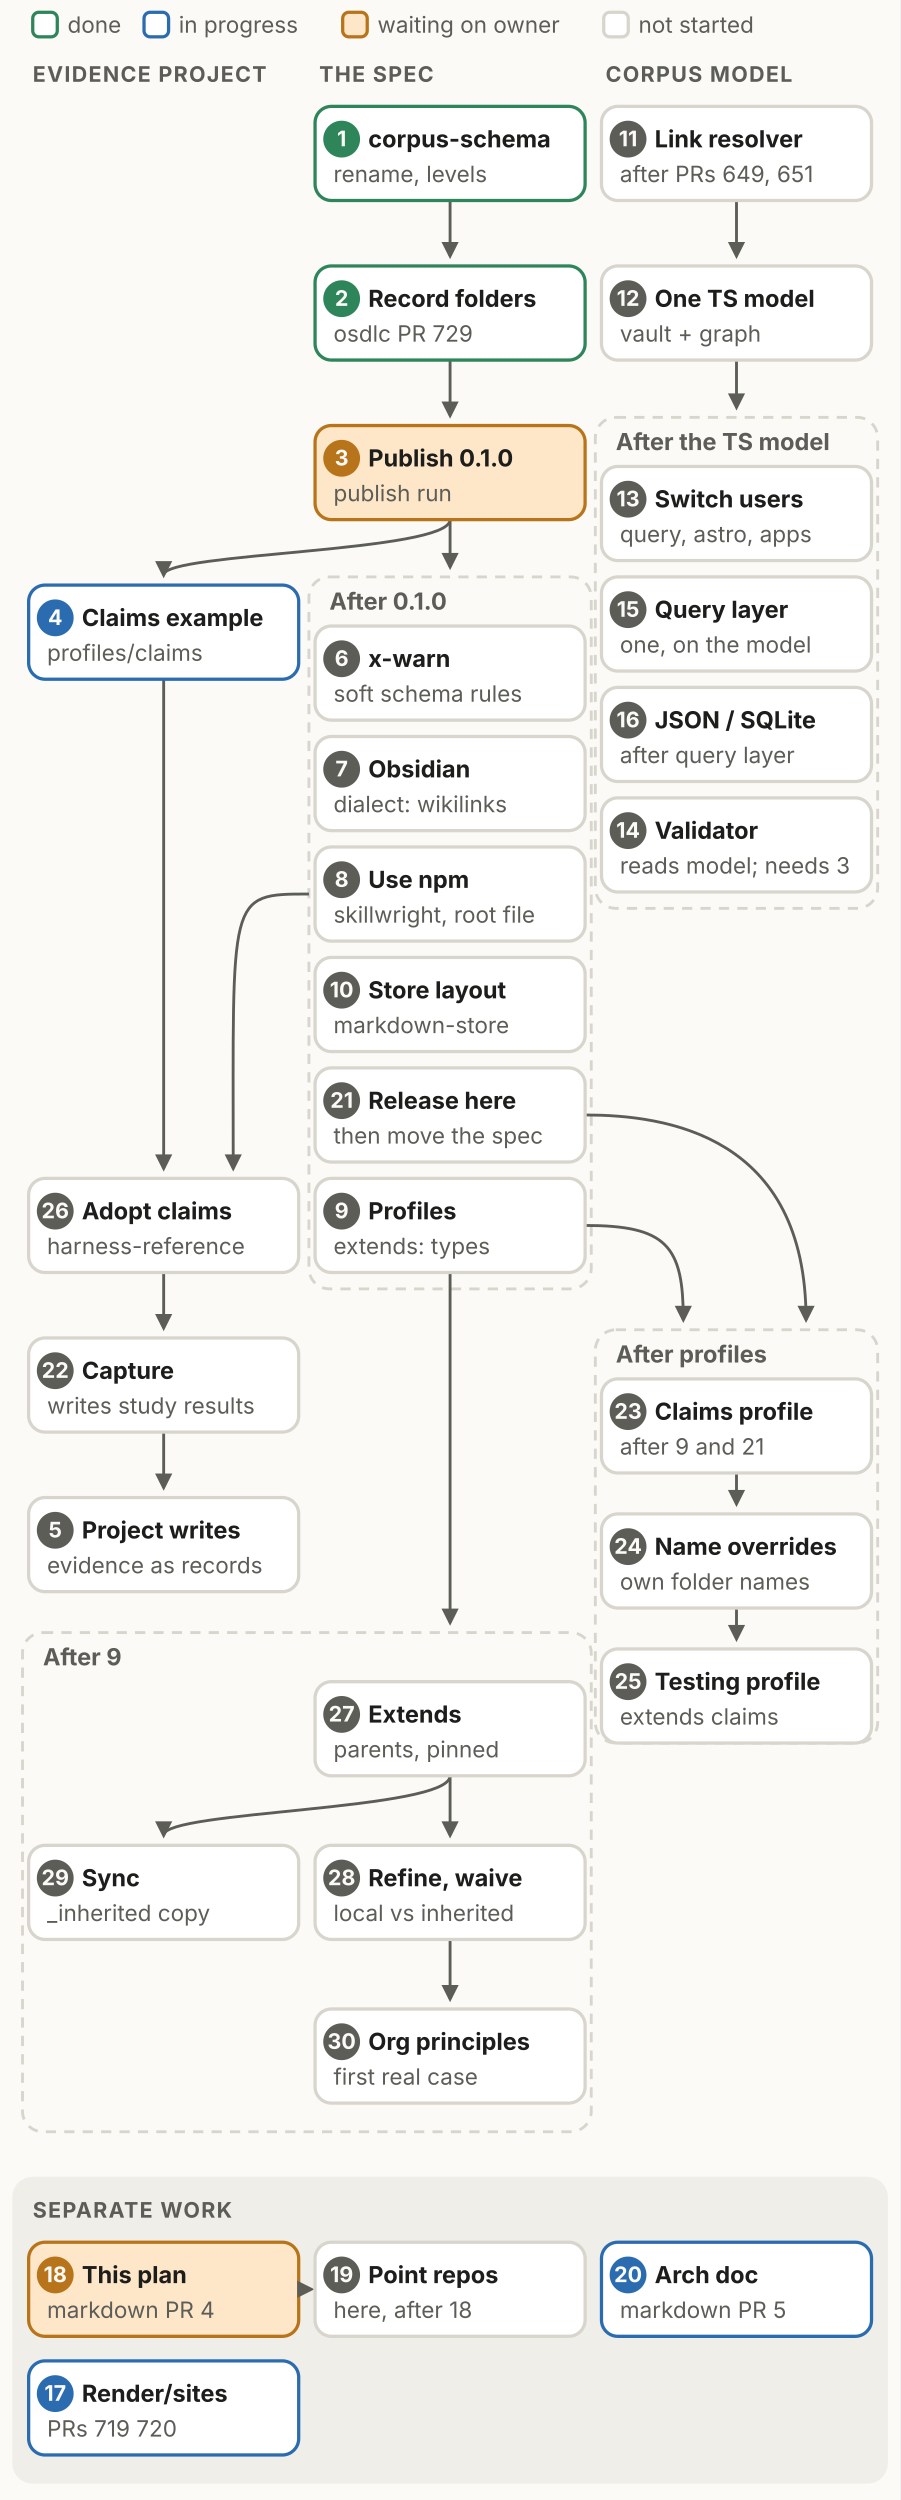
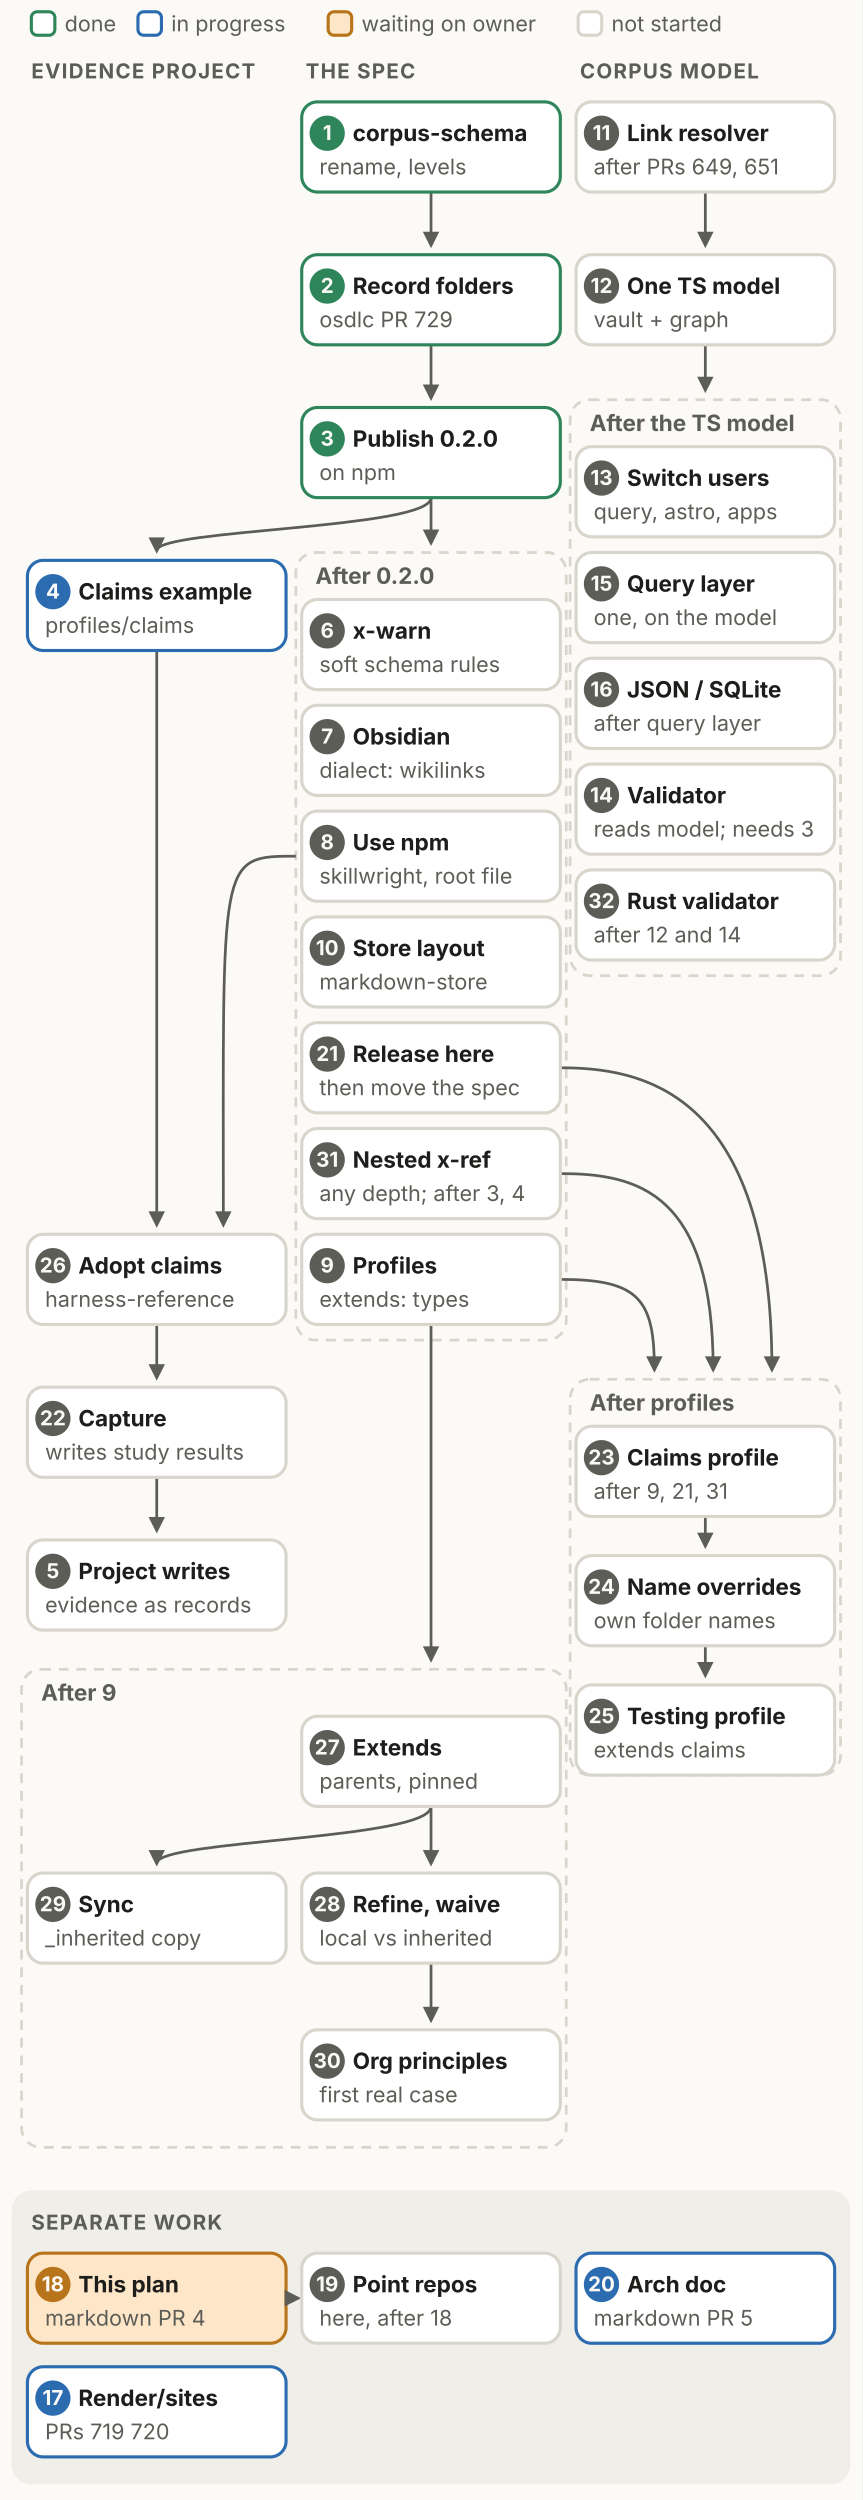
- <svg xmlns="http://www.w3.org/2000/svg" viewBox="0 0 440 1222" width="880" font-family="system-ui, -apple-system, Segoe UI, sans-serif" role="img" aria-label="The task graph, with status and what must come first">
+ <svg xmlns="http://www.w3.org/2000/svg" viewBox="0 0 440 1276" width="880" font-family="system-ui, -apple-system, Segoe UI, sans-serif" role="img" aria-label="The task graph, with status and what must come first">
  <style>
.bg{fill:#fbfaf7} .band{fill:#f0eee8}
.rl{font-size:15px;font-weight:650;fill:#1d1d1b} .rs{font-size:12px;fill:#5d5d58}
.lang{font-size:10.5px;font-weight:700;letter-spacing:.06em;fill:#5d5d58}
.chip rect{fill:#ffffff;stroke-width:1.5} .chip.later rect{fill:none;stroke-dasharray:5 4}
.cn{font-size:13px;font-weight:650;fill:#1d1d1b} .cs{font-size:11px;fill:#5d5d58}
.r-osdlc rect{stroke:#2f855a} .r-osdlc .dot{fill:#2f855a}
.r-md rect{stroke:#b83280} .r-md .dot{fill:#b83280}
.r-dev rect{stroke:#2b6cb0} .r-dev .dot{fill:#2b6cb0}
.r-ont rect{stroke:#6b46c1} .r-ont .dot{fill:#6b46c1}
.r-sw rect{stroke:#c05621} .r-sw .dot{fill:#c05621}
.fb rect{fill:#fde8e8;stroke:#c53030} .fb text{font-size:10.5px;font-weight:700;fill:#c53030}
.dup{stroke:#c53030;stroke-width:1.6;stroke-dasharray:4 3}
.edge{fill:none;stroke:#5d5d58;stroke-width:1.4} .ahp{fill:#5d5d58}
.lvl rect{fill:#ffffff;stroke:#d8d5cc} .prof rect{fill:#fde7c8;stroke:#b8741a}
.tie{stroke:#b8741a;stroke-width:1.6;fill:none}
.task rect{stroke-width:1.6} .tt{font-size:11.5px;font-weight:650;fill:#1d1d1b}
.tn{fill:#1d1d1b} .tnt{font-size:10.5px;font-weight:700;fill:#fbfaf7}
.t-done rect{fill:#ffffff;stroke:#2f855a} .t-done .tn{fill:#2f855a}
.t-doing rect{fill:#ffffff;stroke:#2b6cb0} .t-doing .tn{fill:#2b6cb0}
.t-owner rect{fill:#fde7c8;stroke:#b8741a} .t-owner .tn{fill:#b8741a}
.t-todo rect{fill:#ffffff;stroke:#d8d5cc} .t-todo .tn{fill:#5d5d58}
.group{fill:none;stroke:#d8d5cc;stroke-width:1.4;stroke-dasharray:5 4} .gt{font-size:11.5px;font-weight:650;fill:#5d5d58}
@media (prefers-color-scheme: dark) {
.bg{fill:#16161a} .band{fill:#222227}
.rl{font-size:15px;font-weight:650;fill:#ececea} .rs{font-size:12px;fill:#a3a39d}
.lang{font-size:10.5px;font-weight:700;letter-spacing:.06em;fill:#a3a39d}
.chip rect{fill:#2b2b31;stroke-width:1.5} .chip.later rect{fill:none;stroke-dasharray:5 4}
.cn{font-size:13px;font-weight:650;fill:#ececea} .cs{font-size:11px;fill:#a3a39d}
.r-osdlc rect{stroke:#68d391} .r-osdlc .dot{fill:#68d391}
.r-md rect{stroke:#f687b3} .r-md .dot{fill:#f687b3}
.r-dev rect{stroke:#63b3ed} .r-dev .dot{fill:#63b3ed}
.r-ont rect{stroke:#b794f4} .r-ont .dot{fill:#b794f4}
.r-sw rect{stroke:#f6ad55} .r-sw .dot{fill:#f6ad55}
.fb rect{fill:#3b1d1d;stroke:#fc8181} .fb text{font-size:10.5px;font-weight:700;fill:#fc8181}
.dup{stroke:#fc8181;stroke-width:1.6;stroke-dasharray:4 3}
.edge{fill:none;stroke:#a3a39d;stroke-width:1.4} .ahp{fill:#a3a39d}
.lvl rect{fill:#2b2b31;stroke:#3a3a40} .prof rect{fill:#3d2f1c;stroke:#f6ad55}
.tie{stroke:#f6ad55;stroke-width:1.6;fill:none}
.task rect{stroke-width:1.6} .tt{font-size:11.5px;font-weight:650;fill:#ececea}
.tn{fill:#ececea} .tnt{font-size:10.5px;font-weight:700;fill:#16161a}
.t-done rect{fill:#2b2b31;stroke:#68d391} .t-done .tn{fill:#68d391}
.t-doing rect{fill:#2b2b31;stroke:#63b3ed} .t-doing .tn{fill:#63b3ed}
.t-owner rect{fill:#3d2f1c;stroke:#f6ad55} .t-owner .tn{fill:#f6ad55}
.t-todo rect{fill:#2b2b31;stroke:#3a3a40} .t-todo .tn{fill:#a3a39d}
.group{fill:none;stroke:#3a3a40;stroke-width:1.4;stroke-dasharray:5 4} .gt{font-size:11.5px;font-weight:650;fill:#a3a39d}
}</style>
-   <rect class="bg" width="440" height="1222" />
+   <rect class="bg" width="440" height="1276" />
  <defs>
    <marker id="ah" viewBox="0 0 10 10" refX="8" refY="5" markerWidth="6" markerHeight="6" orient="auto">
      <path d="M0,0L10,5L0,10z" class="ahp" />
    </marker>
  </defs>
  <g class="task t-done">
    <rect x="16" y="6" width="12" height="12" rx="3" />
  </g>
  <text class="cs" x="33" y="16">done</text>
  <g class="task t-doing">
    <rect x="70.4" y="6" width="12" height="12" rx="3" />
  </g>
  <text class="cs" x="87.4" y="16">in progress</text>
  <g class="task t-owner">
    <rect x="167.5" y="6" width="12" height="12" rx="3" />
  </g>
  <text class="cs" x="184.5" y="16">waiting on owner</text>
  <g class="task t-todo">
    <rect x="295.1" y="6" width="12" height="12" rx="3" />
  </g>
  <text class="cs" x="312.1" y="16">not started</text>
  <text class="lang" x="16" y="40">EVIDENCE PROJECT</text>
  <text class="lang" x="156" y="40">THE SPEC</text>
  <text class="lang" x="296" y="40">CORPUS MODEL</text>
-   <rect class="group" x="151" y="282" width="138" height="348" rx="10" />
-   <text class="gt" x="161" y="298">After 0.1.0</text>
+   <rect class="group" x="151" y="282" width="138" height="402" rx="10" />
+   <text class="gt" x="161" y="298">After 0.2.0</text>
  <path class="edge" d="M220.0,254 C220.0,268.0 220.0,268.0 220.0,277" marker-end="url(#ah)" />
-   <rect class="group" x="291" y="204" width="138" height="240" rx="10" />
+   <rect class="group" x="291" y="204" width="138" height="294" rx="10" />
  <text class="gt" x="301" y="220">After the TS model</text>
  <path class="edge" d="M360.0,176 C360.0,190.0 360.0,190.0 360.0,199" marker-end="url(#ah)" />
-   <path class="edge" d="M80.0,332 C80.0,454.0 80.0,454.0 80.0,571" marker-end="url(#ah)" />
-   <path class="edge" d="M80.0,622 C80.0,638.0 80.0,638.0 80.0,649" marker-end="url(#ah)" />
-   <path class="edge" d="M80.0,700 C80.0,716.0 80.0,716.0 80.0,727" marker-end="url(#ah)" />
-   <path class="edge" d="M151,437.0 C111,437.0 114,437.0 114,571" marker-end="url(#ah)" />
-   <rect class="group" x="291" y="650" width="138" height="202" rx="10" />
-   <text class="gt" x="301" y="666">After profiles</text>
-   <path class="edge" d="M360.0,720 C360.0,730.0 360.0,730.0 360.0,735" marker-end="url(#ah)" />
-   <path class="edge" d="M360.0,786 C360.0,796.0 360.0,796.0 360.0,801" marker-end="url(#ah)" />
-   <path class="edge" d="M286,545.0 C326,545.0 394,555.0 394,645" marker-end="url(#ah)" />
-   <path class="edge" d="M286,599.0 C326,599.0 334,609.0 334,645" marker-end="url(#ah)" />
-   <rect class="group" x="11" y="798" width="278" height="244" rx="10" />
-   <text class="gt" x="21" y="814">After 9</text>
-   <path class="edge" d="M220.0,868 C220.0,885.0 220.0,885.0 220.0,897" marker-end="url(#ah)" />
-   <path class="edge" d="M220.0,948 C220.0,965.0 220.0,965.0 220.0,977" marker-end="url(#ah)" />
-   <path class="edge" d="M220.0,868 C220.0,885.0 80.0,885.0 80.0,897" marker-end="url(#ah)" />
-   <path class="edge" d="M220.0,622 C220.0,710.0 220.0,710.0 220.0,793" marker-end="url(#ah)" />
+   <path class="edge" d="M80.0,332 C80.0,481.0 80.0,481.0 80.0,625" marker-end="url(#ah)" />
+   <path class="edge" d="M80.0,676 C80.0,692.0 80.0,692.0 80.0,703" marker-end="url(#ah)" />
+   <path class="edge" d="M80.0,754 C80.0,770.0 80.0,770.0 80.0,781" marker-end="url(#ah)" />
+   <path class="edge" d="M151,437.0 C111,437.0 114,437.0 114,625" marker-end="url(#ah)" />
+   <rect class="group" x="291" y="704" width="138" height="202" rx="10" />
+   <text class="gt" x="301" y="720">After profiles</text>
+   <path class="edge" d="M360.0,774 C360.0,784.0 360.0,784.0 360.0,789" marker-end="url(#ah)" />
+   <path class="edge" d="M360.0,840 C360.0,850.0 360.0,850.0 360.0,855" marker-end="url(#ah)" />
+   <path class="edge" d="M286,545.0 C326,545.0 394,555.0 394,699" marker-end="url(#ah)" />
+   <path class="edge" d="M286,599.0 C326,599.0 364,609.0 364,699" marker-end="url(#ah)" />
+   <path class="edge" d="M286,653.0 C326,653.0 334,663.0 334,699" marker-end="url(#ah)" />
+   <rect class="group" x="11" y="852" width="278" height="244" rx="10" />
+   <text class="gt" x="21" y="868">After 9</text>
+   <path class="edge" d="M220.0,922 C220.0,939.0 220.0,939.0 220.0,951" marker-end="url(#ah)" />
+   <path class="edge" d="M220.0,1002 C220.0,1019.0 220.0,1019.0 220.0,1031" marker-end="url(#ah)" />
+   <path class="edge" d="M220.0,922 C220.0,939.0 80.0,939.0 80.0,951" marker-end="url(#ah)" />
+   <path class="edge" d="M220.0,676 C220.0,764.0 220.0,764.0 220.0,847" marker-end="url(#ah)" />
  <path class="edge" d="M220.0,98 C220.0,114.0 220.0,114.0 220.0,125" marker-end="url(#ah)" />
  <path class="edge" d="M360.0,98 C360.0,114.0 360.0,114.0 360.0,125" marker-end="url(#ah)" />
  <path class="edge" d="M220.0,176 C220.0,192.0 220.0,192.0 220.0,203" marker-end="url(#ah)" />
  <path class="edge" d="M220.0,254 C220.0,270.0 80.0,270.0 80.0,281" marker-end="url(#ah)" />
  <g class="task t-doing">
    <rect x="14" y="286" width="132" height="46" rx="8" />
    <circle cx="27" cy="302" r="9" class="tn" />
    <text x="27" y="305.5" text-anchor="middle" class="tnt">4</text>
    <text x="40" y="306" class="tt">Claims example</text>
    <text x="23" y="323" class="cs">profiles/claims</text>
  </g>
  <g class="task t-done">
    <rect x="154" y="52" width="132" height="46" rx="8" />
    <circle cx="167" cy="68" r="9" class="tn" />
    <text x="167" y="71.5" text-anchor="middle" class="tnt">1</text>
    <text x="180" y="72" class="tt">corpus-schema</text>
    <text x="163" y="89" class="cs">rename, levels</text>
  </g>
  <g class="task t-todo">
    <rect x="294" y="52" width="132" height="46" rx="8" />
    <circle cx="307" cy="68" r="9" class="tn" />
    <text x="307" y="71.5" text-anchor="middle" class="tnt">11</text>
    <text x="320" y="72" class="tt">Link resolver</text>
    <text x="303" y="89" class="cs">after PRs 649, 651</text>
  </g>
  <g class="task t-done">
    <rect x="154" y="130" width="132" height="46" rx="8" />
    <circle cx="167" cy="146" r="9" class="tn" />
    <text x="167" y="149.5" text-anchor="middle" class="tnt">2</text>
    <text x="180" y="150" class="tt">Record folders</text>
    <text x="163" y="167" class="cs">osdlc PR 729</text>
  </g>
  <g class="task t-todo">
    <rect x="294" y="130" width="132" height="46" rx="8" />
    <circle cx="307" cy="146" r="9" class="tn" />
    <text x="307" y="149.5" text-anchor="middle" class="tnt">12</text>
    <text x="320" y="150" class="tt">One TS model</text>
    <text x="303" y="167" class="cs">vault + graph</text>
  </g>
-   <g class="task t-owner">
+   <g class="task t-done">
    <rect x="154" y="208" width="132" height="46" rx="8" />
    <circle cx="167" cy="224" r="9" class="tn" />
    <text x="167" y="227.5" text-anchor="middle" class="tnt">3</text>
-     <text x="180" y="228" class="tt">Publish 0.1.0</text>
-     <text x="163" y="245" class="cs">publish run</text>
+     <text x="180" y="228" class="tt">Publish 0.2.0</text>
+     <text x="163" y="245" class="cs">on npm</text>
  </g>
  <g class="task t-todo">
    <rect x="154" y="306" width="132" height="46" rx="8" />
    <circle cx="167" cy="322" r="9" class="tn" />
    <text x="167" y="325.5" text-anchor="middle" class="tnt">6</text>
    <text x="180" y="326" class="tt">x-warn</text>
    <text x="163" y="343" class="cs">soft schema rules</text>
  </g>
  <g class="task t-todo">
    <rect x="154" y="360" width="132" height="46" rx="8" />
    <circle cx="167" cy="376" r="9" class="tn" />
    <text x="167" y="379.5" text-anchor="middle" class="tnt">7</text>
    <text x="180" y="380" class="tt">Obsidian</text>
    <text x="163" y="397" class="cs">dialect: wikilinks</text>
  </g>
  <g class="task t-todo">
    <rect x="154" y="414" width="132" height="46" rx="8" />
    <circle cx="167" cy="430" r="9" class="tn" />
    <text x="167" y="433.5" text-anchor="middle" class="tnt">8</text>
    <text x="180" y="434" class="tt">Use npm</text>
    <text x="163" y="451" class="cs">skillwright, root file</text>
  </g>
  <g class="task t-todo">
    <rect x="154" y="468" width="132" height="46" rx="8" />
    <circle cx="167" cy="484" r="9" class="tn" />
    <text x="167" y="487.5" text-anchor="middle" class="tnt">10</text>
    <text x="180" y="488" class="tt">Store layout</text>
    <text x="163" y="505" class="cs">markdown-store</text>
  </g>
  <g class="task t-todo">
    <rect x="154" y="522" width="132" height="46" rx="8" />
    <circle cx="167" cy="538" r="9" class="tn" />
    <text x="167" y="541.5" text-anchor="middle" class="tnt">21</text>
    <text x="180" y="542" class="tt">Release here</text>
    <text x="163" y="559" class="cs">then move the spec</text>
  </g>
  <g class="task t-todo">
    <rect x="154" y="576" width="132" height="46" rx="8" />
    <circle cx="167" cy="592" r="9" class="tn" />
-     <text x="167" y="595.5" text-anchor="middle" class="tnt">9</text>
-     <text x="180" y="596" class="tt">Profiles</text>
-     <text x="163" y="613" class="cs">extends: types</text>
+     <text x="167" y="595.5" text-anchor="middle" class="tnt">31</text>
+     <text x="180" y="596" class="tt">Nested x-ref</text>
+     <text x="163" y="613" class="cs">any depth; after 3, 4</text>
+   </g>
+   <g class="task t-todo">
+     <rect x="154" y="630" width="132" height="46" rx="8" />
+     <circle cx="167" cy="646" r="9" class="tn" />
+     <text x="167" y="649.5" text-anchor="middle" class="tnt">9</text>
+     <text x="180" y="650" class="tt">Profiles</text>
+     <text x="163" y="667" class="cs">extends: types</text>
  </g>
  <g class="task t-todo">
    <rect x="294" y="228" width="132" height="46" rx="8" />
    <circle cx="307" cy="244" r="9" class="tn" />
    <text x="307" y="247.5" text-anchor="middle" class="tnt">13</text>
    <text x="320" y="248" class="tt">Switch users</text>
    <text x="303" y="265" class="cs">query, astro, apps</text>
  </g>
  <g class="task t-todo">
    <rect x="294" y="282" width="132" height="46" rx="8" />
    <circle cx="307" cy="298" r="9" class="tn" />
    <text x="307" y="301.5" text-anchor="middle" class="tnt">15</text>
    <text x="320" y="302" class="tt">Query layer</text>
    <text x="303" y="319" class="cs">one, on the model</text>
  </g>
  <g class="task t-todo">
    <rect x="294" y="336" width="132" height="46" rx="8" />
    <circle cx="307" cy="352" r="9" class="tn" />
    <text x="307" y="355.5" text-anchor="middle" class="tnt">16</text>
    <text x="320" y="356" class="tt">JSON / SQLite</text>
    <text x="303" y="373" class="cs">after query layer</text>
  </g>
  <g class="task t-todo">
    <rect x="294" y="390" width="132" height="46" rx="8" />
    <circle cx="307" cy="406" r="9" class="tn" />
    <text x="307" y="409.5" text-anchor="middle" class="tnt">14</text>
    <text x="320" y="410" class="tt">Validator</text>
    <text x="303" y="427" class="cs">reads model; needs 3</text>
  </g>
  <g class="task t-todo">
-     <rect x="14" y="576" width="132" height="46" rx="8" />
-     <circle cx="27" cy="592" r="9" class="tn" />
-     <text x="27" y="595.5" text-anchor="middle" class="tnt">26</text>
-     <text x="40" y="596" class="tt">Adopt claims</text>
-     <text x="23" y="613" class="cs">harness-reference</text>
-   </g>
-   <g class="task t-todo">
-     <rect x="14" y="654" width="132" height="46" rx="8" />
-     <circle cx="27" cy="670" r="9" class="tn" />
-     <text x="27" y="673.5" text-anchor="middle" class="tnt">22</text>
-     <text x="40" y="674" class="tt">Capture</text>
-     <text x="23" y="691" class="cs">writes study results</text>
-   </g>
-   <g class="task t-todo">
-     <rect x="14" y="732" width="132" height="46" rx="8" />
-     <circle cx="27" cy="748" r="9" class="tn" />
-     <text x="27" y="751.5" text-anchor="middle" class="tnt">5</text>
-     <text x="40" y="752" class="tt">Project writes</text>
-     <text x="23" y="769" class="cs">evidence as records</text>
-   </g>
-   <g class="task t-todo">
-     <rect x="294" y="674" width="132" height="46" rx="8" />
-     <circle cx="307" cy="690" r="9" class="tn" />
-     <text x="307" y="693.5" text-anchor="middle" class="tnt">23</text>
-     <text x="320" y="694" class="tt">Claims profile</text>
-     <text x="303" y="711" class="cs">after 9 and 21</text>
-   </g>
-   <g class="task t-todo">
-     <rect x="294" y="740" width="132" height="46" rx="8" />
-     <circle cx="307" cy="756" r="9" class="tn" />
-     <text x="307" y="759.5" text-anchor="middle" class="tnt">24</text>
-     <text x="320" y="760" class="tt">Name overrides</text>
-     <text x="303" y="777" class="cs">own folder names</text>
-   </g>
-   <g class="task t-todo">
-     <rect x="294" y="806" width="132" height="46" rx="8" />
-     <circle cx="307" cy="822" r="9" class="tn" />
-     <text x="307" y="825.5" text-anchor="middle" class="tnt">25</text>
-     <text x="320" y="826" class="tt">Testing profile</text>
-     <text x="303" y="843" class="cs">extends claims</text>
-   </g>
-   <g class="task t-todo">
-     <rect x="154" y="822" width="132" height="46" rx="8" />
-     <circle cx="167" cy="838" r="9" class="tn" />
-     <text x="167" y="841.5" text-anchor="middle" class="tnt">27</text>
-     <text x="180" y="842" class="tt">Extends</text>
-     <text x="163" y="859" class="cs">parents, pinned</text>
-   </g>
-   <g class="task t-todo">
-     <rect x="154" y="902" width="132" height="46" rx="8" />
-     <circle cx="167" cy="918" r="9" class="tn" />
-     <text x="167" y="921.5" text-anchor="middle" class="tnt">28</text>
-     <text x="180" y="922" class="tt">Refine, waive</text>
-     <text x="163" y="939" class="cs">local vs inherited</text>
-   </g>
-   <g class="task t-todo">
-     <rect x="14" y="902" width="132" height="46" rx="8" />
-     <circle cx="27" cy="918" r="9" class="tn" />
-     <text x="27" y="921.5" text-anchor="middle" class="tnt">29</text>
-     <text x="40" y="922" class="tt">Sync</text>
-     <text x="23" y="939" class="cs">_inherited copy</text>
-   </g>
-   <g class="task t-todo">
-     <rect x="154" y="982" width="132" height="46" rx="8" />
-     <circle cx="167" cy="998" r="9" class="tn" />
-     <text x="167" y="1001.5" text-anchor="middle" class="tnt">30</text>
-     <text x="180" y="1002" class="tt">Org principles</text>
-     <text x="163" y="1019" class="cs">first real case</text>
-   </g>
-   <rect class="band" x="6" y="1064" width="428" height="150" rx="10" />
-   <text class="lang" x="16" y="1084">SEPARATE WORK</text>
+     <rect x="294" y="444" width="132" height="46" rx="8" />
+     <circle cx="307" cy="460" r="9" class="tn" />
+     <text x="307" y="463.5" text-anchor="middle" class="tnt">32</text>
+     <text x="320" y="464" class="tt">Rust validator</text>
+     <text x="303" y="481" class="cs">after 12 and 14</text>
+   </g>
+   <g class="task t-todo">
+     <rect x="14" y="630" width="132" height="46" rx="8" />
+     <circle cx="27" cy="646" r="9" class="tn" />
+     <text x="27" y="649.5" text-anchor="middle" class="tnt">26</text>
+     <text x="40" y="650" class="tt">Adopt claims</text>
+     <text x="23" y="667" class="cs">harness-reference</text>
+   </g>
+   <g class="task t-todo">
+     <rect x="14" y="708" width="132" height="46" rx="8" />
+     <circle cx="27" cy="724" r="9" class="tn" />
+     <text x="27" y="727.5" text-anchor="middle" class="tnt">22</text>
+     <text x="40" y="728" class="tt">Capture</text>
+     <text x="23" y="745" class="cs">writes study results</text>
+   </g>
+   <g class="task t-todo">
+     <rect x="14" y="786" width="132" height="46" rx="8" />
+     <circle cx="27" cy="802" r="9" class="tn" />
+     <text x="27" y="805.5" text-anchor="middle" class="tnt">5</text>
+     <text x="40" y="806" class="tt">Project writes</text>
+     <text x="23" y="823" class="cs">evidence as records</text>
+   </g>
+   <g class="task t-todo">
+     <rect x="294" y="728" width="132" height="46" rx="8" />
+     <circle cx="307" cy="744" r="9" class="tn" />
+     <text x="307" y="747.5" text-anchor="middle" class="tnt">23</text>
+     <text x="320" y="748" class="tt">Claims profile</text>
+     <text x="303" y="765" class="cs">after 9, 21, 31</text>
+   </g>
+   <g class="task t-todo">
+     <rect x="294" y="794" width="132" height="46" rx="8" />
+     <circle cx="307" cy="810" r="9" class="tn" />
+     <text x="307" y="813.5" text-anchor="middle" class="tnt">24</text>
+     <text x="320" y="814" class="tt">Name overrides</text>
+     <text x="303" y="831" class="cs">own folder names</text>
+   </g>
+   <g class="task t-todo">
+     <rect x="294" y="860" width="132" height="46" rx="8" />
+     <circle cx="307" cy="876" r="9" class="tn" />
+     <text x="307" y="879.5" text-anchor="middle" class="tnt">25</text>
+     <text x="320" y="880" class="tt">Testing profile</text>
+     <text x="303" y="897" class="cs">extends claims</text>
+   </g>
+   <g class="task t-todo">
+     <rect x="154" y="876" width="132" height="46" rx="8" />
+     <circle cx="167" cy="892" r="9" class="tn" />
+     <text x="167" y="895.5" text-anchor="middle" class="tnt">27</text>
+     <text x="180" y="896" class="tt">Extends</text>
+     <text x="163" y="913" class="cs">parents, pinned</text>
+   </g>
+   <g class="task t-todo">
+     <rect x="154" y="956" width="132" height="46" rx="8" />
+     <circle cx="167" cy="972" r="9" class="tn" />
+     <text x="167" y="975.5" text-anchor="middle" class="tnt">28</text>
+     <text x="180" y="976" class="tt">Refine, waive</text>
+     <text x="163" y="993" class="cs">local vs inherited</text>
+   </g>
+   <g class="task t-todo">
+     <rect x="14" y="956" width="132" height="46" rx="8" />
+     <circle cx="27" cy="972" r="9" class="tn" />
+     <text x="27" y="975.5" text-anchor="middle" class="tnt">29</text>
+     <text x="40" y="976" class="tt">Sync</text>
+     <text x="23" y="993" class="cs">_inherited copy</text>
+   </g>
+   <g class="task t-todo">
+     <rect x="154" y="1036" width="132" height="46" rx="8" />
+     <circle cx="167" cy="1052" r="9" class="tn" />
+     <text x="167" y="1055.5" text-anchor="middle" class="tnt">30</text>
+     <text x="180" y="1056" class="tt">Org principles</text>
+     <text x="163" y="1073" class="cs">first real case</text>
+   </g>
+   <rect class="band" x="6" y="1118" width="428" height="150" rx="10" />
+   <text class="lang" x="16" y="1138">SEPARATE WORK</text>
  <g class="task t-owner">
-     <rect x="14" y="1096" width="132" height="46" rx="8" />
-     <circle cx="27" cy="1112" r="9" class="tn" />
-     <text x="27" y="1115.5" text-anchor="middle" class="tnt">18</text>
-     <text x="40" y="1116" class="tt">This plan</text>
-     <text x="23" y="1133" class="cs">markdown PR 4</text>
-   </g>
-   <line class="edge" x1="147" y1="1119.0" x2="152" y2="1119.0" marker-end="url(#ah)" />
-   <g class="task t-todo">
-     <rect x="154" y="1096" width="132" height="46" rx="8" />
-     <circle cx="167" cy="1112" r="9" class="tn" />
-     <text x="167" y="1115.5" text-anchor="middle" class="tnt">19</text>
-     <text x="180" y="1116" class="tt">Point repos</text>
-     <text x="163" y="1133" class="cs">here, after 18</text>
+     <rect x="14" y="1150" width="132" height="46" rx="8" />
+     <circle cx="27" cy="1166" r="9" class="tn" />
+     <text x="27" y="1169.5" text-anchor="middle" class="tnt">18</text>
+     <text x="40" y="1170" class="tt">This plan</text>
+     <text x="23" y="1187" class="cs">markdown PR 4</text>
+   </g>
+   <line class="edge" x1="147" y1="1173.0" x2="152" y2="1173.0" marker-end="url(#ah)" />
+   <g class="task t-todo">
+     <rect x="154" y="1150" width="132" height="46" rx="8" />
+     <circle cx="167" cy="1166" r="9" class="tn" />
+     <text x="167" y="1169.5" text-anchor="middle" class="tnt">19</text>
+     <text x="180" y="1170" class="tt">Point repos</text>
+     <text x="163" y="1187" class="cs">here, after 18</text>
  </g>
  <g class="task t-doing">
-     <rect x="294" y="1096" width="132" height="46" rx="8" />
-     <circle cx="307" cy="1112" r="9" class="tn" />
-     <text x="307" y="1115.5" text-anchor="middle" class="tnt">20</text>
-     <text x="320" y="1116" class="tt">Arch doc</text>
-     <text x="303" y="1133" class="cs">markdown PR 5</text>
+     <rect x="294" y="1150" width="132" height="46" rx="8" />
+     <circle cx="307" cy="1166" r="9" class="tn" />
+     <text x="307" y="1169.5" text-anchor="middle" class="tnt">20</text>
+     <text x="320" y="1170" class="tt">Arch doc</text>
+     <text x="303" y="1187" class="cs">markdown PR 5</text>
  </g>
  <g class="task t-doing">
-     <rect x="14" y="1154" width="132" height="46" rx="8" />
-     <circle cx="27" cy="1170" r="9" class="tn" />
-     <text x="27" y="1173.5" text-anchor="middle" class="tnt">17</text>
-     <text x="40" y="1174" class="tt">Render/sites</text>
-     <text x="23" y="1191" class="cs">PRs 719 720</text>
+     <rect x="14" y="1208" width="132" height="46" rx="8" />
+     <circle cx="27" cy="1224" r="9" class="tn" />
+     <text x="27" y="1227.5" text-anchor="middle" class="tnt">17</text>
+     <text x="40" y="1228" class="tt">Render/sites</text>
+     <text x="23" y="1245" class="cs">PRs 719 720</text>
  </g>
</svg>
